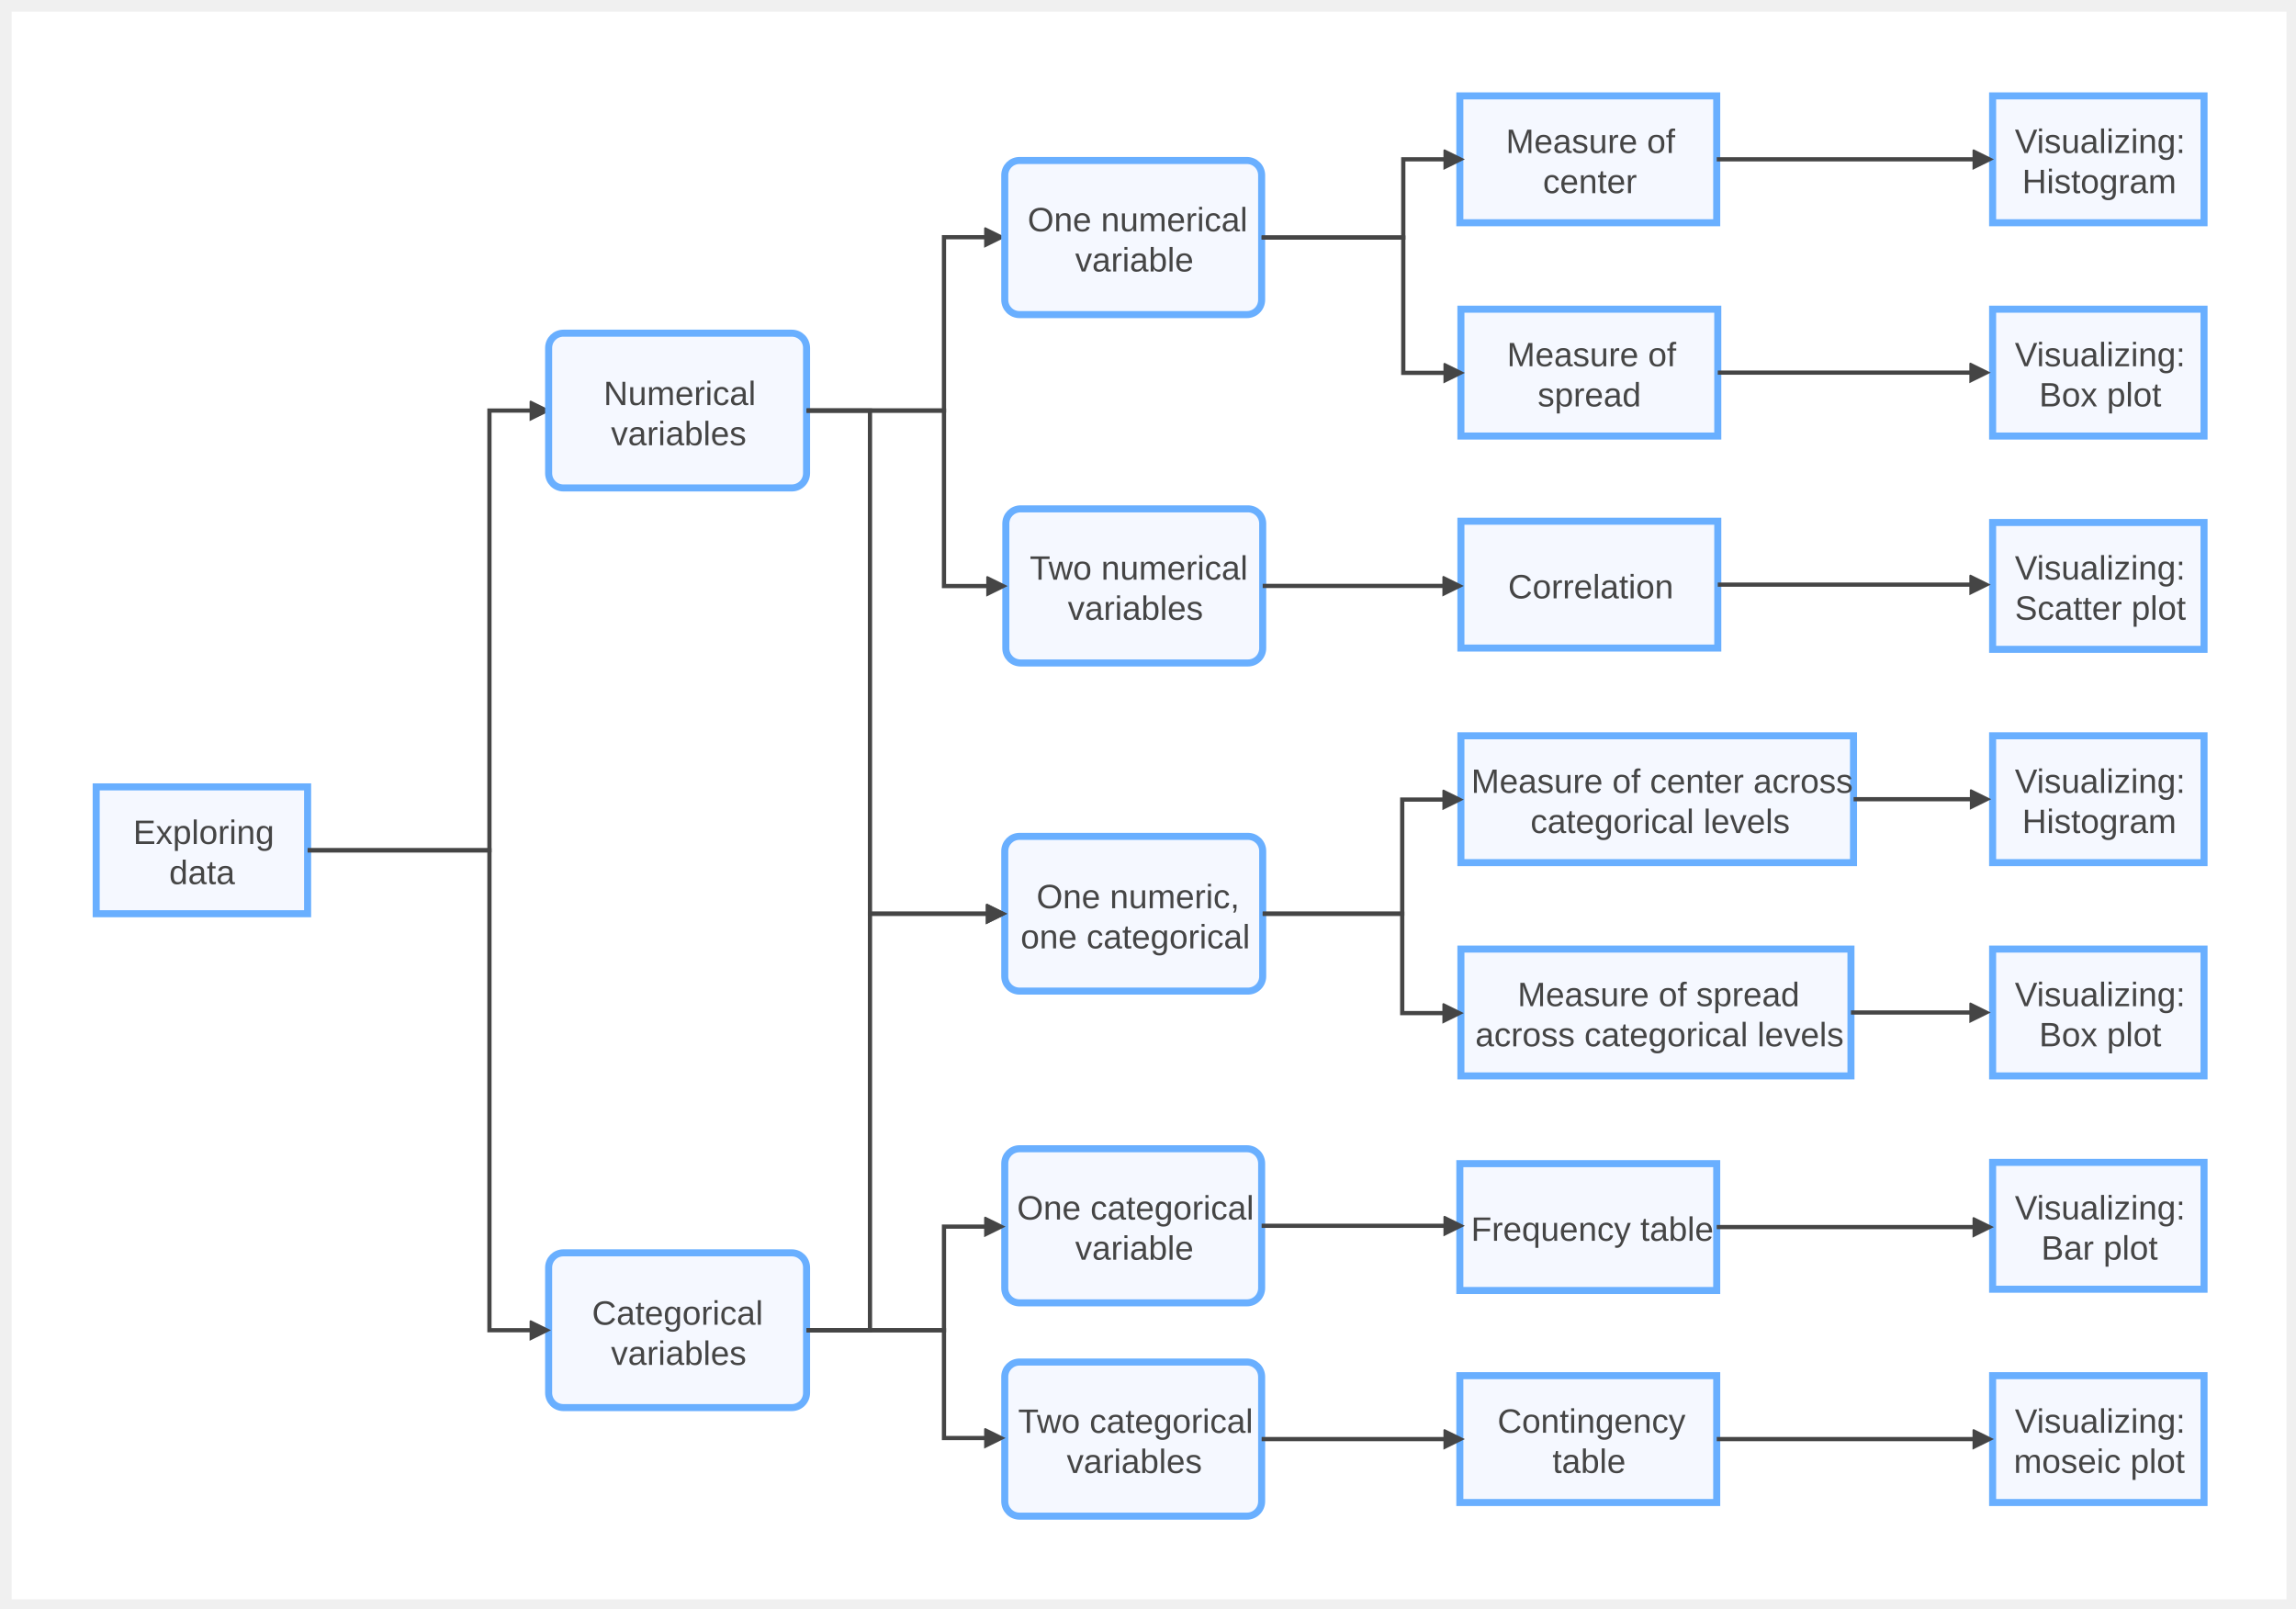
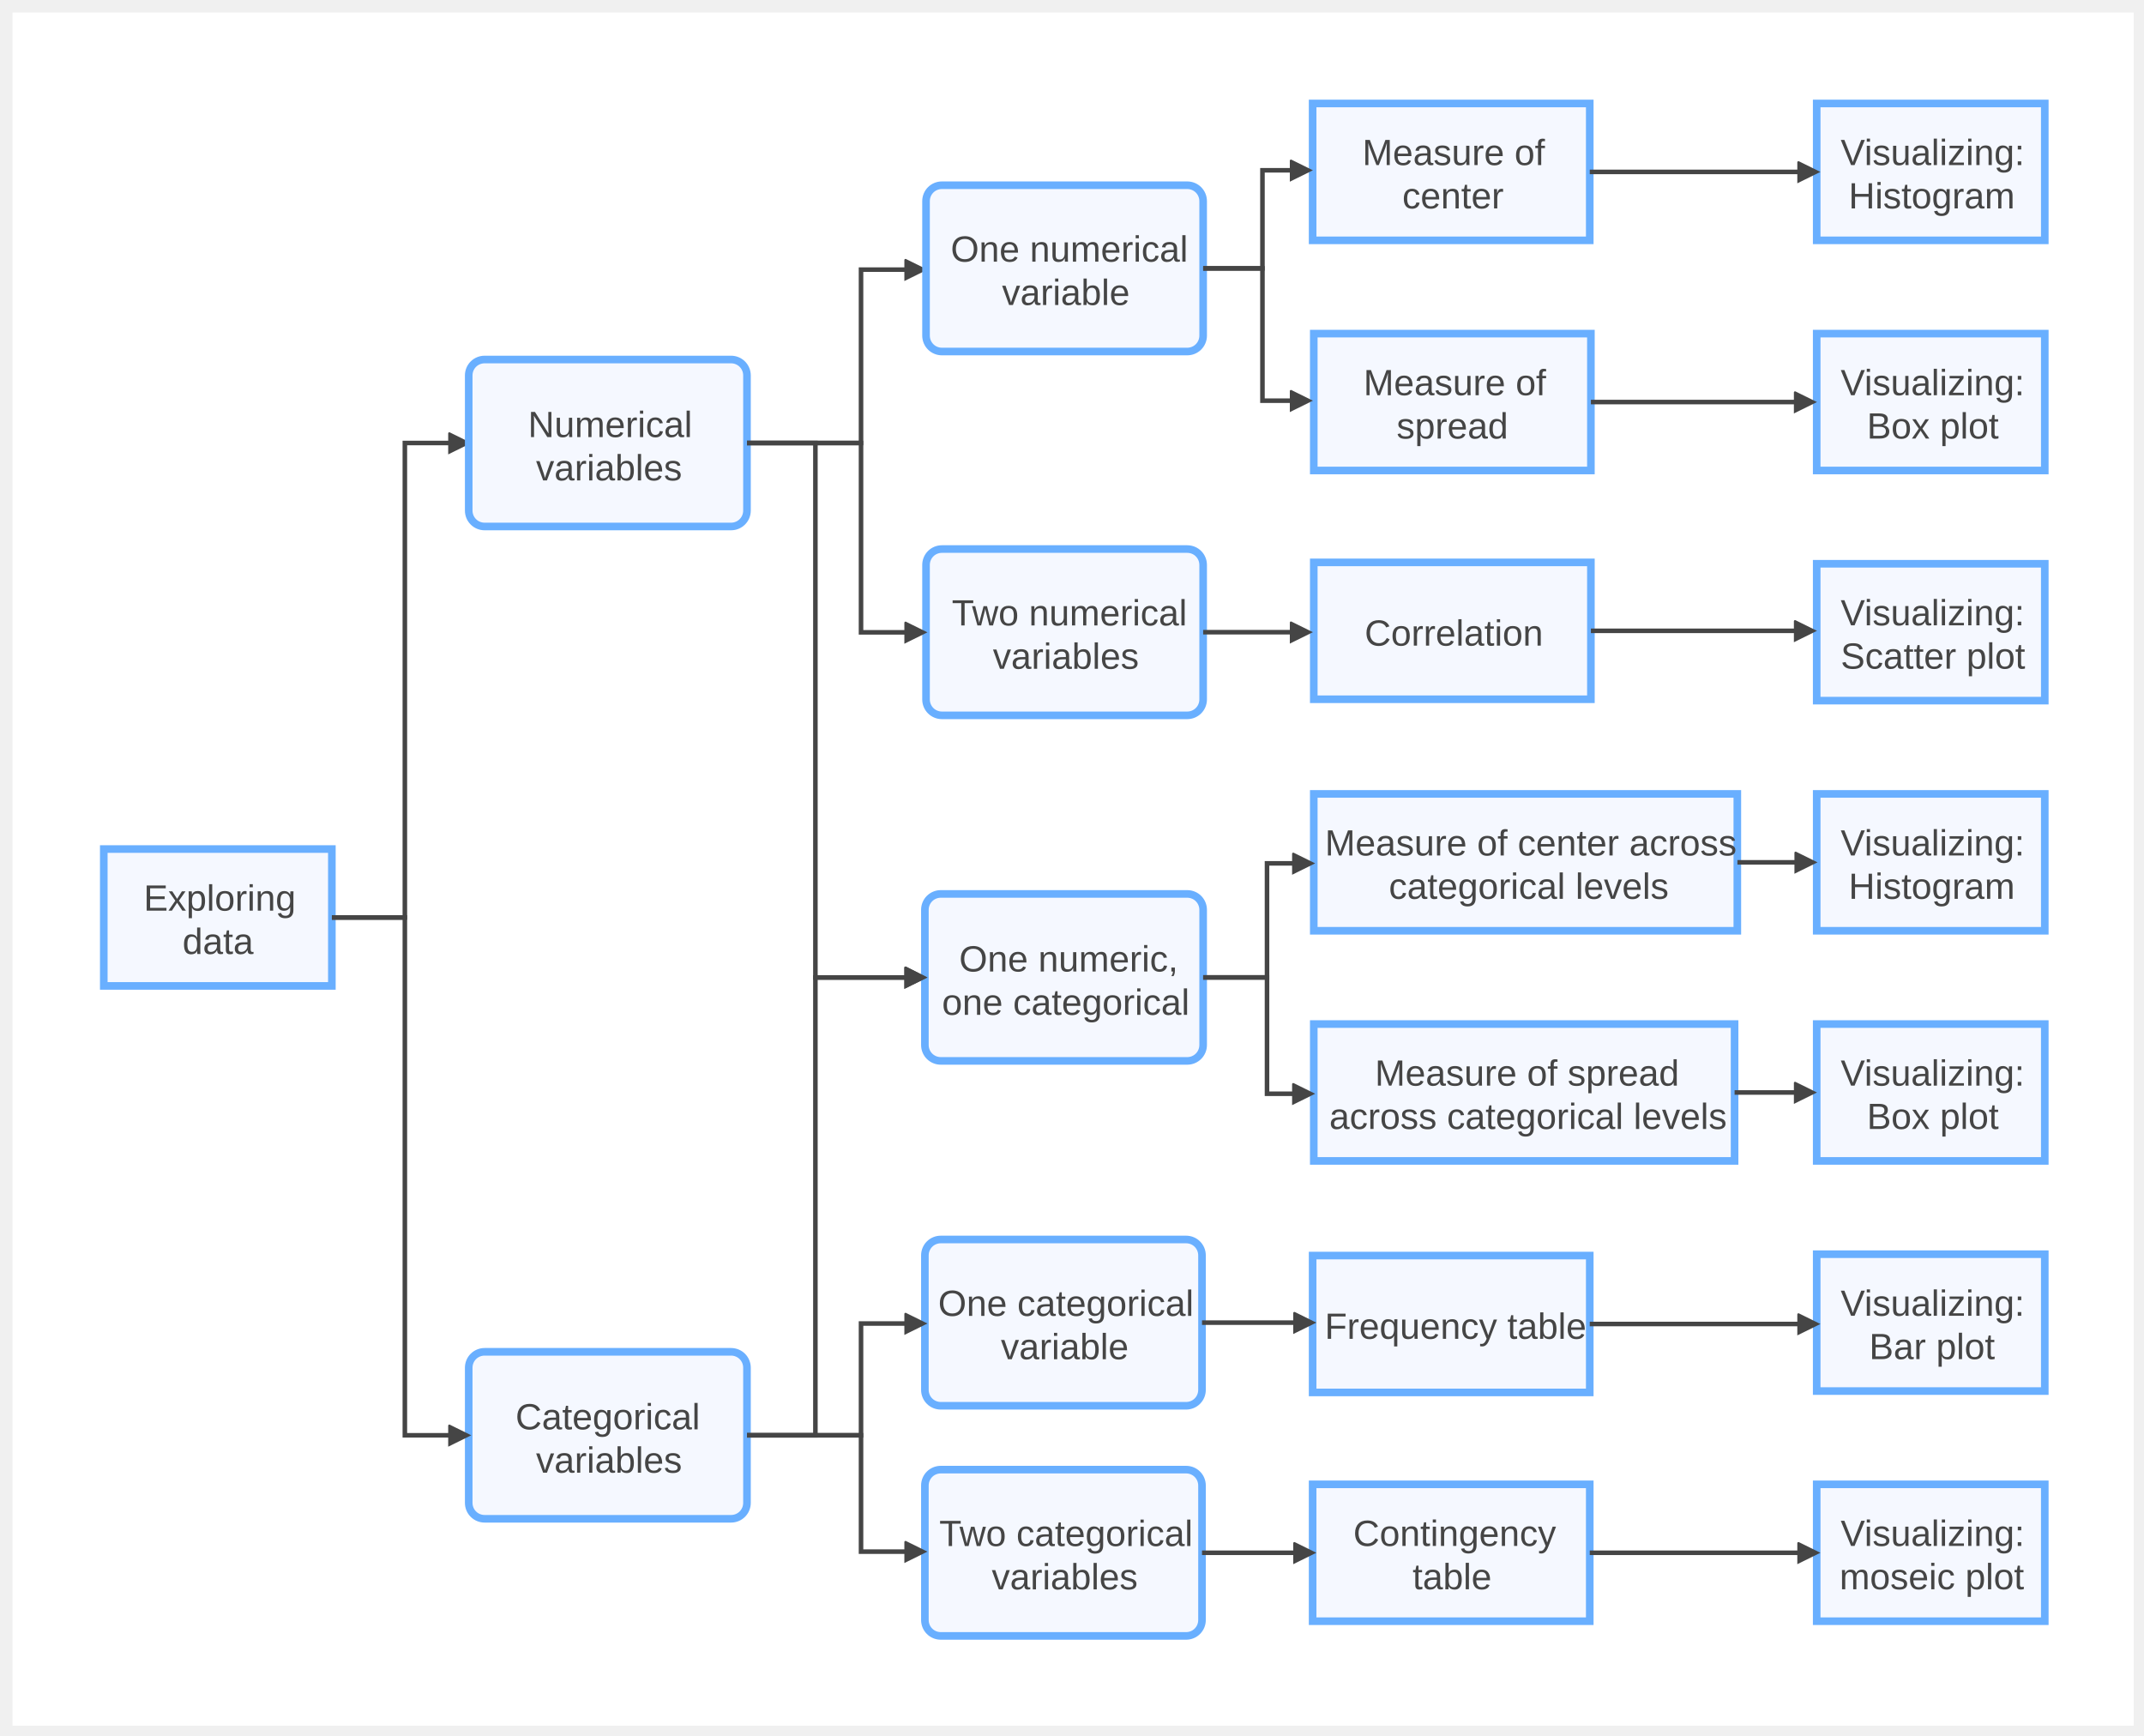
- <svg xmlns="http://www.w3.org/2000/svg" viewBox="0 0 1086 761" width="1086" height="761">
+ <svg xmlns="http://www.w3.org/2000/svg" viewBox="0 0 940 761" width="940" height="761">
  <defs />
  <g transform="translate(5.5,5.5)" id="page1">
-     <rect fill="#ffffff" x="0" y="0" width="1076" height="751" />
+     <rect fill="#ffffff" x="0" y="0" width="930" height="751" />
    <g transform="translate(40,366.701)" id="shape1">
      <path stroke-width="3.333" fill="#f5f8ff" d="M100.0,60.0L100.0,.0L.0,.0L.0,60.0L100.0,60.0z" stroke="#69afff" fill-rule="nonzero" />
      <text style="fill:#454545;font-family:Arial;font-size:12.00pt" xml:space="preserve">
        <tspan x="17.5" y="27.0">Exploring </tspan>
        <tspan x="34.5" y="46.0">data</tspan>
      </text>
    </g>
    <g transform="translate(140,396.701)" id="shape2">
-       <path stroke-width="2" fill="none" stroke="#454545" d="M.0,.0L86.0,.0L86.0,-208.0L105.5,-208.0" />
-       <path stroke-linecap="round" stroke-width="1" fill="#454545" stroke="#454545" d="M105.5,-212.2L114.0,-208.0L105.5,-203.8L105.5,-212.2" />
-     </g>
-     <g transform="translate(254,152.101)" id="shape3">
+       <path stroke-width="2" fill="none" stroke="#454545" d="M.0,.0L32.0,.0L32.0,-208.0L51.5,-208.0" />
+       <path stroke-linecap="round" stroke-width="1" fill="#454545" stroke="#454545" d="M51.5,-212.2L60.0,-208.0L51.5,-203.8L51.5,-212.2" />
+     </g>
+     <g transform="translate(200,152.101)" id="shape3">
      <path stroke-width="3.333" fill="#f5f8ff" d="M122.0,66.2L122.0,7.0C122.0,3.1,118.9,.0,115.0,.0L7.0,.0C3.1,.0,.0,3.1,.0,7.0L.0,66.2C.0,70.1,3.1,73.2,7.0,73.2L115.0,73.2C118.9,73.2,122.0,70.1,122.0,66.2z" stroke="#69afff" fill-rule="nonzero" />
      <text style="fill:#454545;font-family:Arial;font-size:12.00pt" xml:space="preserve">
        <tspan x="26.0" y="34.0">Numerical </tspan>
        <tspan x="29.5" y="53.0">variables</tspan>
      </text>
    </g>
-     <g transform="translate(254,587.101)" id="shape4">
+     <g transform="translate(200,587.101)" id="shape4">
      <path stroke-width="3.333" fill="#f5f8ff" d="M122.0,66.2L122.0,7.0C122.0,3.1,118.9,.0,115.0,.0L7.0,.0C3.1,.0,.0,3.1,.0,7.0L.0,66.2C.0,70.1,3.1,73.2,7.0,73.2L115.0,73.2C118.9,73.2,122.0,70.1,122.0,66.2z" stroke="#69afff" fill-rule="nonzero" />
      <text style="fill:#454545;font-family:Arial;font-size:12.00pt" xml:space="preserve">
        <tspan x="20.5" y="34.0">Categorical </tspan>
        <tspan x="29.5" y="53.0">variables</tspan>
      </text>
    </g>
-     <g transform="translate(376,188.701)" id="shape5">
-       <path stroke-width="2" fill="none" stroke="#454545" d="M.0,.0L65.0,.0L65.0,-82.0L84.5,-82.0" />
-       <path stroke-linecap="round" stroke-width="1" fill="#454545" stroke="#454545" d="M84.5,-86.2L93.0,-82.0L84.5,-77.8L84.5,-86.2" />
-     </g>
-     <g transform="translate(469.75,70.41)" id="shape6">
+     <g transform="translate(322,188.701)" id="shape5">
+       <path stroke-width="2" fill="none" stroke="#454545" d="M.0,.0L50.0,.0L50.0,-76.0L69.5,-76.0" />
+       <path stroke-linecap="round" stroke-width="1" fill="#454545" stroke="#454545" d="M69.5,-80.2L78.0,-76.0L69.5,-71.8L69.5,-80.2" />
+     </g>
+     <g transform="translate(400.5,75.701)" id="shape6">
      <path stroke-width="3.333" fill="#f5f8ff" d="M121.5,65.9L121.5,7.0C121.5,3.1,118.4,.0,114.5,.0L7.0,.0C3.1,.0,.0,3.1,.0,7.0L.0,65.9C.0,69.8,3.1,72.9,7.0,72.9L114.5,72.9C118.4,72.9,121.5,69.8,121.5,65.9z" stroke="#69afff" fill-rule="nonzero" />
      <text style="fill:#454545;font-family:Arial;font-size:12.00pt" xml:space="preserve">
        <tspan x="10.8" y="33.5">One numerical </tspan>
        <tspan x="33.3" y="52.5">variable</tspan>
      </text>
    </g>
-     <g transform="translate(470.25,235.19)" id="shape7">
+     <g transform="translate(400.5,235.19)" id="shape7">
      <path stroke-width="3.333" fill="#f5f8ff" d="M121.5,65.9L121.5,7.0C121.5,3.1,118.4,.0,114.5,.0L7.0,.0C3.1,.0,.0,3.1,.0,7.0L.0,65.9C.0,69.8,3.1,72.9,7.0,72.9L114.5,72.9C118.4,72.9,121.5,69.8,121.5,65.9z" stroke="#69afff" fill-rule="nonzero" />
      <text style="fill:#454545;font-family:Arial;font-size:12.00pt" xml:space="preserve">
        <tspan x="11.3" y="33.5">Two numerical </tspan>
        <tspan x="29.3" y="52.5">variables</tspan>
      </text>
    </g>
-     <g transform="translate(376,188.701)" id="shape8">
-       <path stroke-width="2" fill="none" stroke="#454545" d="M.0,.0L65.0,.0L65.0,83.0L85.5,83.0" />
-       <path stroke-linecap="round" stroke-width="1" fill="#454545" stroke="#454545" d="M85.5,78.8L94.0,83.0L85.5,87.2L85.5,78.8" />
-     </g>
-     <g transform="translate(469.75,537.861)" id="shape9">
+     <g transform="translate(322,188.701)" id="shape8">
+       <path stroke-width="2" fill="none" stroke="#454545" d="M.0,.0L50.0,.0L50.0,83.0L69.5,83.0" />
+       <path stroke-linecap="round" stroke-width="1" fill="#454545" stroke="#454545" d="M69.5,78.8L78.0,83.0L69.5,87.2L69.5,78.8" />
+     </g>
+     <g transform="translate(400,537.861)" id="shape9">
      <path stroke-width="3.333" fill="#f5f8ff" d="M121.5,65.9L121.5,7.0C121.5,3.1,118.4,.0,114.5,.0L7.0,.0C3.1,.0,.0,3.1,.0,7.0L.0,65.9C.0,69.8,3.1,72.9,7.0,72.9L114.5,72.9C118.4,72.9,121.5,69.8,121.5,65.9z" stroke="#69afff" fill-rule="nonzero" />
      <text style="fill:#454545;font-family:Arial;font-size:12.00pt" xml:space="preserve">
        <tspan x="5.8" y="33.5">One categorical </tspan>
        <tspan x="33.3" y="52.5">variable</tspan>
      </text>
    </g>
-     <g transform="translate(469.75,638.751)" id="shape10">
+     <g transform="translate(400,638.751)" id="shape10">
      <path stroke-width="3.333" fill="#f5f8ff" d="M121.5,65.9L121.5,7.0C121.5,3.1,118.4,.0,114.5,.0L7.0,.0C3.1,.0,.0,3.1,.0,7.0L.0,65.9C.0,69.8,3.1,72.9,7.0,72.9L114.5,72.9C118.4,72.9,121.5,69.8,121.5,65.9z" stroke="#69afff" fill-rule="nonzero" />
      <text style="fill:#454545;font-family:Arial;font-size:12.00pt" xml:space="preserve">
        <tspan x="6.3" y="33.5">Two categorical </tspan>
        <tspan x="29.3" y="52.5">variables</tspan>
      </text>
    </g>
-     <g transform="translate(376,623.701)" id="shape11">
-       <path stroke-width="2" fill="none" stroke="#454545" d="M.0,.0L65.0,.0L65.0,-49.0L84.5,-49.0" />
-       <path stroke-linecap="round" stroke-width="1" fill="#454545" stroke="#454545" d="M84.5,-53.2L93.0,-49.0L84.5,-44.8L84.5,-53.2" />
-     </g>
-     <g transform="translate(376,623.701)" id="shape12">
-       <path stroke-width="2" fill="none" stroke="#454545" d="M.0,.0L65.0,.0L65.0,51.0L84.5,51.0" />
-       <path stroke-linecap="round" stroke-width="1" fill="#454545" stroke="#454545" d="M84.5,46.8L93.0,51.0L84.5,55.2L84.5,46.8" />
-     </g>
-     <g transform="translate(685.5,140.75)" id="shape13">
+     <g transform="translate(322,623.701)" id="shape11">
+       <path stroke-width="2" fill="none" stroke="#454545" d="M.0,.0L50.0,.0L50.0,-49.0L69.5,-49.0" />
+       <path stroke-linecap="round" stroke-width="1" fill="#454545" stroke="#454545" d="M69.5,-53.2L78.0,-49.0L69.5,-44.8L69.5,-53.2" />
+     </g>
+     <g transform="translate(322,623.701)" id="shape12">
+       <path stroke-width="2" fill="none" stroke="#454545" d="M.0,.0L50.0,.0L50.0,51.0L69.5,51.0" />
+       <path stroke-linecap="round" stroke-width="1" fill="#454545" stroke="#454545" d="M69.5,46.8L78.0,51.0L69.5,55.2L69.5,46.8" />
+     </g>
+     <g transform="translate(570.5,140.75)" id="shape13">
      <path stroke-width="3.333" fill="#f5f8ff" d="M121.5,60.0L121.5,.0L.0,.0L.0,60.0L121.5,60.0z" stroke="#69afff" fill-rule="nonzero" />
      <text style="fill:#454545;font-family:Arial;font-size:12.00pt" xml:space="preserve">
        <tspan x="21.8" y="27.0">Measure of </tspan>
        <tspan x="36.3" y="46.0">spread</tspan>
      </text>
    </g>
-     <g transform="translate(685,39.8599)" id="shape14">
+     <g transform="translate(570,39.8599)" id="shape14">
      <path stroke-width="3.333" fill="#f5f8ff" d="M121.5,60.0L121.5,.0L.0,.0L.0,60.0L121.5,60.0z" stroke="#69afff" fill-rule="nonzero" />
      <text style="fill:#454545;font-family:Arial;font-size:12.00pt" xml:space="preserve">
        <tspan x="21.8" y="27.0">Measure of </tspan>
        <tspan x="39.3" y="46.0">center</tspan>
      </text>
    </g>
-     <g transform="translate(685.5,241.037)" id="shape15">
+     <g transform="translate(570.5,241.037)" id="shape15">
      <path stroke-width="3.333" fill="#f5f8ff" d="M121.5,60.0L121.5,.0L.0,.0L.0,60.0L121.5,60.0z" stroke="#69afff" fill-rule="nonzero" />
      <text style="fill:#454545;font-family:Arial;font-size:12.00pt" xml:space="preserve">
        <tspan x="22.3" y="36.5">Correlation</tspan>
      </text>
    </g>
-     <g transform="translate(685,544.91)" id="shape16">
+     <g transform="translate(570,544.91)" id="shape16">
      <path stroke-width="3.333" fill="#f5f8ff" d="M121.5,60.0L121.5,.0L.0,.0L.0,60.0L121.5,60.0z" stroke="#69afff" fill-rule="nonzero" />
      <text style="fill:#454545;font-family:Arial;font-size:12.00pt" xml:space="preserve">
        <tspan x="5.3" y="36.5">Frequency table</tspan>
      </text>
    </g>
-     <g transform="translate(685,645.201)" id="shape17">
+     <g transform="translate(570,645.201)" id="shape17">
      <path stroke-width="3.333" fill="#f5f8ff" d="M121.5,60.0L121.5,.0L.0,.0L.0,60.0L121.5,60.0z" stroke="#69afff" fill-rule="nonzero" />
      <text style="fill:#454545;font-family:Arial;font-size:12.00pt" xml:space="preserve">
        <tspan x="17.8" y="27.0">Contingency </tspan>
        <tspan x="43.8" y="46.0">table</tspan>
      </text>
    </g>
-     <g transform="translate(591.25,675.201)" id="shape18">
-       <path stroke-width="2" fill="none" stroke="#454545" d="M.0,.0L86.5,.0" />
-       <path stroke-linecap="round" stroke-width="1" fill="#454545" stroke="#454545" d="M86.5,-4.2L95.0,.0L86.5,4.2L86.5,-4.2" />
-     </g>
-     <g transform="translate(591.25,574.311)" id="shape19">
-       <path stroke-width="2" fill="none" stroke="#454545" d="M.0,.0L86.5,.0" />
-       <path stroke-linecap="round" stroke-width="1" fill="#454545" stroke="#454545" d="M86.5,-4.2L95.0,.0L86.5,4.2L86.5,-4.2" />
-     </g>
-     <g transform="translate(591.75,271.64)" id="shape20">
-       <path stroke-width="2" fill="none" stroke="#454545" d="M.0,.0L85.5,.0" />
-       <path stroke-linecap="round" stroke-width="1" fill="#454545" stroke="#454545" d="M85.5,-4.2L94.0,.0L85.5,4.2L85.5,-4.2" />
-     </g>
-     <g transform="translate(591.25,106.86)" id="shape21">
-       <path stroke-width="2" fill="none" stroke="#454545" d="M.0,.0L67.0,.0L67.0,-37.0L86.5,-37.0" />
-       <path stroke-linecap="round" stroke-width="1" fill="#454545" stroke="#454545" d="M86.5,-41.2L95.0,-37.0L86.5,-32.8L86.5,-41.2" />
-     </g>
-     <g transform="translate(591.25,106.86)" id="shape22">
-       <path stroke-width="2" fill="none" stroke="#454545" d="M.0,.0L67.0,.0L67.0,64.0L86.5,64.0" />
-       <path stroke-linecap="round" stroke-width="1" fill="#454545" stroke="#454545" d="M86.5,59.8L95.0,64.0L86.5,68.2L86.5,59.8" />
-     </g>
-     <g transform="translate(469.75,390.101)" id="shape23">
+     <g transform="translate(521.5,675.201)" id="shape18">
+       <path stroke-width="2" fill="none" stroke="#454545" d="M.0,.0L40.5,.0" />
+       <path stroke-linecap="round" stroke-width="1" fill="#454545" stroke="#454545" d="M40.5,-4.2L49.0,.0L40.5,4.2L40.5,-4.2" />
+     </g>
+     <g transform="translate(521.5,574.311)" id="shape19">
+       <path stroke-width="2" fill="none" stroke="#454545" d="M.0,.0L40.5,.0" />
+       <path stroke-linecap="round" stroke-width="1" fill="#454545" stroke="#454545" d="M40.5,-4.2L49.0,.0L40.5,4.2L40.5,-4.2" />
+     </g>
+     <g transform="translate(522,271.64)" id="shape20">
+       <path stroke-width="2" fill="none" stroke="#454545" d="M.0,.0L38.5,.0" />
+       <path stroke-linecap="round" stroke-width="1" fill="#454545" stroke="#454545" d="M38.5,-4.2L47.0,.0L38.5,4.2L38.5,-4.2" />
+     </g>
+     <g transform="translate(522,112.151)" id="shape21">
+       <path stroke-width="2" fill="none" stroke="#454545" d="M.0,.0L26.0,.0L26.0,-43.0L38.5,-43.0" />
+       <path stroke-linecap="round" stroke-width="1" fill="#454545" stroke="#454545" d="M38.5,-47.2L47.0,-43.0L38.5,-38.8L38.5,-47.2" />
+     </g>
+     <g transform="translate(522,112.151)" id="shape22">
+       <path stroke-width="2" fill="none" stroke="#454545" d="M.0,.0L26.0,.0L26.0,58.0L38.5,58.0" />
+       <path stroke-linecap="round" stroke-width="1" fill="#454545" stroke="#454545" d="M38.5,53.8L47.0,58.0L38.5,62.2L38.5,53.8" />
+     </g>
+     <g transform="translate(400,386.3755)" id="shape23">
      <path stroke-width="3.333" fill="#f5f8ff" d="M122.0,66.2L122.0,7.0C122.0,3.1,118.9,.0,115.0,.0L7.0,.0C3.1,.0,.0,3.1,.0,7.0L.0,66.2C.0,70.1,3.1,73.2,7.0,73.2L115.0,73.2C118.9,73.2,122.0,70.1,122.0,66.2z" stroke="#69afff" fill-rule="nonzero" />
      <text style="fill:#454545;font-family:Arial;font-size:12.00pt" xml:space="preserve">
        <tspan x="15.0" y="34.0">One numeric, </tspan>
        <tspan x="7.5" y="53.0">one categorical</tspan>
      </text>
    </g>
    <g transform="translate(140,396.701)" id="shape24">
-       <path stroke-width="2" fill="none" stroke="#454545" d="M.0,.0L86.0,.0L86.0,227.0L105.5,227.0" />
-       <path stroke-linecap="round" stroke-width="1" fill="#454545" stroke="#454545" d="M105.5,222.8L114.0,227.0L105.5,231.2L105.5,222.8" />
-     </g>
-     <g transform="translate(685.5,443.42)" id="shape25">
+       <path stroke-width="2" fill="none" stroke="#454545" d="M.0,.0L32.0,.0L32.0,227.0L51.5,227.0" />
+       <path stroke-linecap="round" stroke-width="1" fill="#454545" stroke="#454545" d="M51.5,222.8L60.0,227.0L51.5,231.2L51.5,222.8" />
+     </g>
+     <g transform="translate(570.5,443.42)" id="shape25">
      <path stroke-width="3.333" fill="#f5f8ff" d="M184.5,60.0L184.5,.0L.0,.0L.0,60.0L184.5,60.0z" stroke="#69afff" fill-rule="nonzero" />
      <text style="fill:#454545;font-family:Arial;font-size:12.00pt" xml:space="preserve">
        <tspan x="26.8" y="27.0">Measure of spread </tspan>
        <tspan x="6.8" y="46.0">across categorical levels</tspan>
      </text>
    </g>
-     <g transform="translate(685.4999,342.53)" id="shape26">
+     <g transform="translate(570.4999,342.53)" id="shape26">
      <path stroke-width="3.333" fill="#f5f8ff" d="M185.7,60.0L185.7,.0L.0,.0L.0,60.0L185.7,60.0z" stroke="#69afff" fill-rule="nonzero" />
      <text style="fill:#454545;font-family:Arial;font-size:12.00pt" xml:space="preserve">
        <tspan x="4.9" y="27.0">Measure of center across </tspan>
        <tspan x="32.9" y="46.0">categorical levels</tspan>
      </text>
    </g>
-     <g transform="translate(591.75,426.701)" id="shape27">
-       <path stroke-width="2" fill="none" stroke="#454545" d="M.0,.0L66.0,.0L66.0,-54.0L85.5,-54.0" />
-       <path stroke-linecap="round" stroke-width="1" fill="#454545" stroke="#454545" d="M85.5,-58.2L94.0,-54.0L85.5,-49.8L85.5,-58.2" />
-     </g>
-     <g transform="translate(591.75,426.701)" id="shape28">
-       <path stroke-width="2" fill="none" stroke="#454545" d="M.0,.0L66.0,.0L66.0,47.0L85.5,47.0" />
-       <path stroke-linecap="round" stroke-width="1" fill="#454545" stroke="#454545" d="M85.5,42.8L94.0,47.0L85.5,51.2L85.5,42.8" />
-     </g>
-     <g transform="translate(376,188.701)" id="shape29">
-       <path stroke-width="2" fill="none" stroke="#454545" d="M.0,.0L30.0,.0L30.0,238.0L85.3,238.0" />
-       <path stroke-linecap="round" stroke-width="1" fill="#454545" stroke="#454545" d="M85.3,233.8L93.8,238.0L85.3,242.2L85.3,233.8" />
-     </g>
-     <g transform="translate(376,623.701)" id="shape30">
-       <path stroke-width="2" fill="none" stroke="#454545" d="M.0,.0L30.0,.0L30.0,-197.0L85.3,-197.0" />
-       <path stroke-linecap="round" stroke-width="1" fill="#454545" stroke="#454545" d="M85.3,-201.2L93.8,-197.0L85.3,-192.8L85.3,-201.2" />
-     </g>
-     <g transform="translate(937,39.8599)" id="shape31">
+     <g transform="translate(522,422.9755)" id="shape27">
+       <path stroke-width="2" fill="none" stroke="#454545" d="M.0,.0L28.0,.0L28.0,-50.0L39.5,-50.0" />
+       <path stroke-linecap="round" stroke-width="1" fill="#454545" stroke="#454545" d="M39.5,-54.2L48.0,-50.0L39.5,-45.8L39.5,-54.2" />
+     </g>
+     <g transform="translate(522,422.9755)" id="shape28">
+       <path stroke-width="2" fill="none" stroke="#454545" d="M.0,.0L28.0,.0L28.0,51.0L39.5,51.0" />
+       <path stroke-linecap="round" stroke-width="1" fill="#454545" stroke="#454545" d="M39.5,46.8L48.0,51.0L39.5,55.2L39.5,46.8" />
+     </g>
+     <g transform="translate(322,188.701)" id="shape29">
+       <path stroke-width="2" fill="none" stroke="#454545" d="M.0,.0L30.0,.0L30.0,234.3L69.5,234.3" />
+       <path stroke-linecap="round" stroke-width="1" fill="#454545" stroke="#454545" d="M69.5,230.0L78.0,234.3L69.5,238.5L69.5,230.0" />
+     </g>
+     <g transform="translate(322,623.701)" id="shape30">
+       <path stroke-width="2" fill="none" stroke="#454545" d="M.0,.0L30.0,.0L30.0,-200.7L69.5,-200.7" />
+       <path stroke-linecap="round" stroke-width="1" fill="#454545" stroke="#454545" d="M69.5,-205.0L78.0,-200.7L69.5,-196.5L69.5,-205.0" />
+     </g>
+     <g transform="translate(791,39.8599)" id="shape31">
      <path stroke-width="3.333" fill="#f5f8ff" d="M100.0,60.0L100.0,.0L.0,.0L.0,60.0L100.0,60.0z" stroke="#69afff" fill-rule="nonzero" />
      <text style="fill:#454545;font-family:Arial;font-size:12.00pt" xml:space="preserve">
        <tspan x="10.5" y="27.0">Visualizing:</tspan>
        <tspan x="14.0" y="46.0">Histogram</tspan>
      </text>
    </g>
-     <g transform="translate(937,140.75)" id="shape32">
+     <g transform="translate(791,140.75)" id="shape32">
      <path stroke-width="3.333" fill="#f5f8ff" d="M100.0,60.0L100.0,.0L.0,.0L.0,60.0L100.0,60.0z" stroke="#69afff" fill-rule="nonzero" />
      <text style="fill:#454545;font-family:Arial;font-size:12.00pt" xml:space="preserve">
        <tspan x="10.5" y="27.0">Visualizing:</tspan>
        <tspan x="22.0" y="46.0">Box plot</tspan>
      </text>
    </g>
-     <g transform="translate(937,241.64)" id="shape33">
+     <g transform="translate(791,241.64)" id="shape33">
      <path stroke-width="3.333" fill="#f5f8ff" d="M100.0,60.0L100.0,.0L.0,.0L.0,60.0L100.0,60.0z" stroke="#69afff" fill-rule="nonzero" />
      <text style="fill:#454545;font-family:Arial;font-size:12.00pt" xml:space="preserve">
        <tspan x="10.5" y="27.0">Visualizing:</tspan>
        <tspan x="10.5" y="46.0">Scatter plot</tspan>
      </text>
    </g>
-     <g transform="translate(937,342.53)" id="shape34">
+     <g transform="translate(791,342.53)" id="shape34">
      <path stroke-width="3.333" fill="#f5f8ff" d="M100.0,60.0L100.0,.0L.0,.0L.0,60.0L100.0,60.0z" stroke="#69afff" fill-rule="nonzero" />
      <text style="fill:#454545;font-family:Arial;font-size:12.00pt" xml:space="preserve">
        <tspan x="10.5" y="27.0">Visualizing:</tspan>
        <tspan x="14.0" y="46.0">Histogram</tspan>
      </text>
    </g>
-     <g transform="translate(937,443.42)" id="shape35">
+     <g transform="translate(791,443.42)" id="shape35">
      <path stroke-width="3.333" fill="#f5f8ff" d="M100.0,60.0L100.0,.0L.0,.0L.0,60.0L100.0,60.0z" stroke="#69afff" fill-rule="nonzero" />
      <text style="fill:#454545;font-family:Arial;font-size:12.00pt" xml:space="preserve">
        <tspan x="10.5" y="27.0">Visualizing:</tspan>
        <tspan x="22.0" y="46.0">Box plot</tspan>
      </text>
    </g>
-     <g transform="translate(937,544.311)" id="shape36">
+     <g transform="translate(791,544.311)" id="shape36">
      <path stroke-width="3.333" fill="#f5f8ff" d="M100.0,60.0L100.0,.0L.0,.0L.0,60.0L100.0,60.0z" stroke="#69afff" fill-rule="nonzero" />
      <text style="fill:#454545;font-family:Arial;font-size:12.00pt" xml:space="preserve">
        <tspan x="10.5" y="27.0">Visualizing:</tspan>
        <tspan x="23.0" y="46.0">Bar plot</tspan>
      </text>
    </g>
-     <g transform="translate(937,645.201)" id="shape37">
+     <g transform="translate(791,645.201)" id="shape37">
      <path stroke-width="3.333" fill="#f5f8ff" d="M100.0,60.0L100.0,.0L.0,.0L.0,60.0L100.0,60.0z" stroke="#69afff" fill-rule="nonzero" />
      <text style="fill:#454545;font-family:Arial;font-size:12.00pt" xml:space="preserve">
        <tspan x="10.5" y="27.0">Visualizing:</tspan>
        <tspan x="10.0" y="46.0">moseic plot</tspan>
      </text>
    </g>
-     <g transform="translate(806.5,69.8599)" id="shape38">
-       <path stroke-width="2" fill="none" stroke="#454545" d="M.0,.0L121.5,.0" />
-       <path stroke-linecap="round" stroke-width="1" fill="#454545" stroke="#454545" d="M121.5,-4.2L130.0,.0L121.5,4.2L121.5,-4.2" />
-     </g>
-     <g transform="translate(807,170.75)" id="shape39">
-       <path stroke-width="2" fill="none" stroke="#454545" d="M.0,.0L119.5,.0" />
-       <path stroke-linecap="round" stroke-width="1" fill="#454545" stroke="#454545" d="M119.5,-4.2L128.0,.0L119.5,4.2L119.5,-4.2" />
-     </g>
-     <g transform="translate(807,271.037)" id="shape40">
-       <path stroke-width="2" fill="none" stroke="#454545" d="M.0,.0L119.5,.0" />
-       <path stroke-linecap="round" stroke-width="1" fill="#454545" stroke="#454545" d="M119.5,-4.2L128.0,.0L119.5,4.2L119.5,-4.2" />
-     </g>
-     <g transform="translate(871.24,372.53)" id="shape41">
-       <path stroke-width="2" fill="none" stroke="#454545" d="M.0,.0L55.5,.0" />
-       <path stroke-linecap="round" stroke-width="1" fill="#454545" stroke="#454545" d="M55.5,-4.2L64.0,.0L55.5,4.2L55.5,-4.2" />
-     </g>
-     <g transform="translate(870,473.42)" id="shape42">
-       <path stroke-width="2" fill="none" stroke="#454545" d="M.0,.0L56.5,.0" />
-       <path stroke-linecap="round" stroke-width="1" fill="#454545" stroke="#454545" d="M56.5,-4.2L65.0,.0L56.5,4.2L56.5,-4.2" />
-     </g>
-     <g transform="translate(806.5,574.91)" id="shape43">
-       <path stroke-width="2" fill="none" stroke="#454545" d="M.0,.0L121.5,.0" />
-       <path stroke-linecap="round" stroke-width="1" fill="#454545" stroke="#454545" d="M121.5,-4.2L130.0,.0L121.5,4.2L121.5,-4.2" />
-     </g>
-     <g transform="translate(806.5,675.201)" id="shape44">
-       <path stroke-width="2" fill="none" stroke="#454545" d="M.0,.0L121.5,.0" />
-       <path stroke-linecap="round" stroke-width="1" fill="#454545" stroke="#454545" d="M121.5,-4.2L130.0,.0L121.5,4.2L121.5,-4.2" />
+     <g transform="translate(691.5,69.8599)" id="shape38">
+       <path stroke-width="2" fill="none" stroke="#454545" d="M.0,.0L91.5,.0" />
+       <path stroke-linecap="round" stroke-width="1" fill="#454545" stroke="#454545" d="M91.5,-4.2L100.0,.0L91.5,4.2L91.5,-4.2" />
+     </g>
+     <g transform="translate(692,170.75)" id="shape39">
+       <path stroke-width="2" fill="none" stroke="#454545" d="M.0,.0L89.5,.0" />
+       <path stroke-linecap="round" stroke-width="1" fill="#454545" stroke="#454545" d="M89.5,-4.2L98.0,.0L89.5,4.2L89.5,-4.2" />
+     </g>
+     <g transform="translate(692,271.037)" id="shape40">
+       <path stroke-width="2" fill="none" stroke="#454545" d="M.0,.0L89.5,.0" />
+       <path stroke-linecap="round" stroke-width="1" fill="#454545" stroke="#454545" d="M89.5,-4.2L98.0,.0L89.5,4.2L89.5,-4.2" />
+     </g>
+     <g transform="translate(756.2399,372.53)" id="shape41">
+       <path stroke-width="2" fill="none" stroke="#454545" d="M.0,.0L25.5,.0" />
+       <path stroke-linecap="round" stroke-width="1" fill="#454545" stroke="#454545" d="M25.5,-4.2L34.0,.0L25.5,4.2L25.5,-4.2" />
+     </g>
+     <g transform="translate(755,473.42)" id="shape42">
+       <path stroke-width="2" fill="none" stroke="#454545" d="M.0,.0L26.5,.0" />
+       <path stroke-linecap="round" stroke-width="1" fill="#454545" stroke="#454545" d="M26.5,-4.2L35.0,.0L26.5,4.2L26.5,-4.2" />
+     </g>
+     <g transform="translate(691.5,574.91)" id="shape43">
+       <path stroke-width="2" fill="none" stroke="#454545" d="M.0,.0L91.5,.0" />
+       <path stroke-linecap="round" stroke-width="1" fill="#454545" stroke="#454545" d="M91.5,-4.2L100.0,.0L91.5,4.2L91.5,-4.2" />
+     </g>
+     <g transform="translate(691.5,675.201)" id="shape44">
+       <path stroke-width="2" fill="none" stroke="#454545" d="M.0,.0L91.5,.0" />
+       <path stroke-linecap="round" stroke-width="1" fill="#454545" stroke="#454545" d="M91.5,-4.2L100.0,.0L91.5,4.2L91.5,-4.2" />
    </g>
  </g>
</svg>
